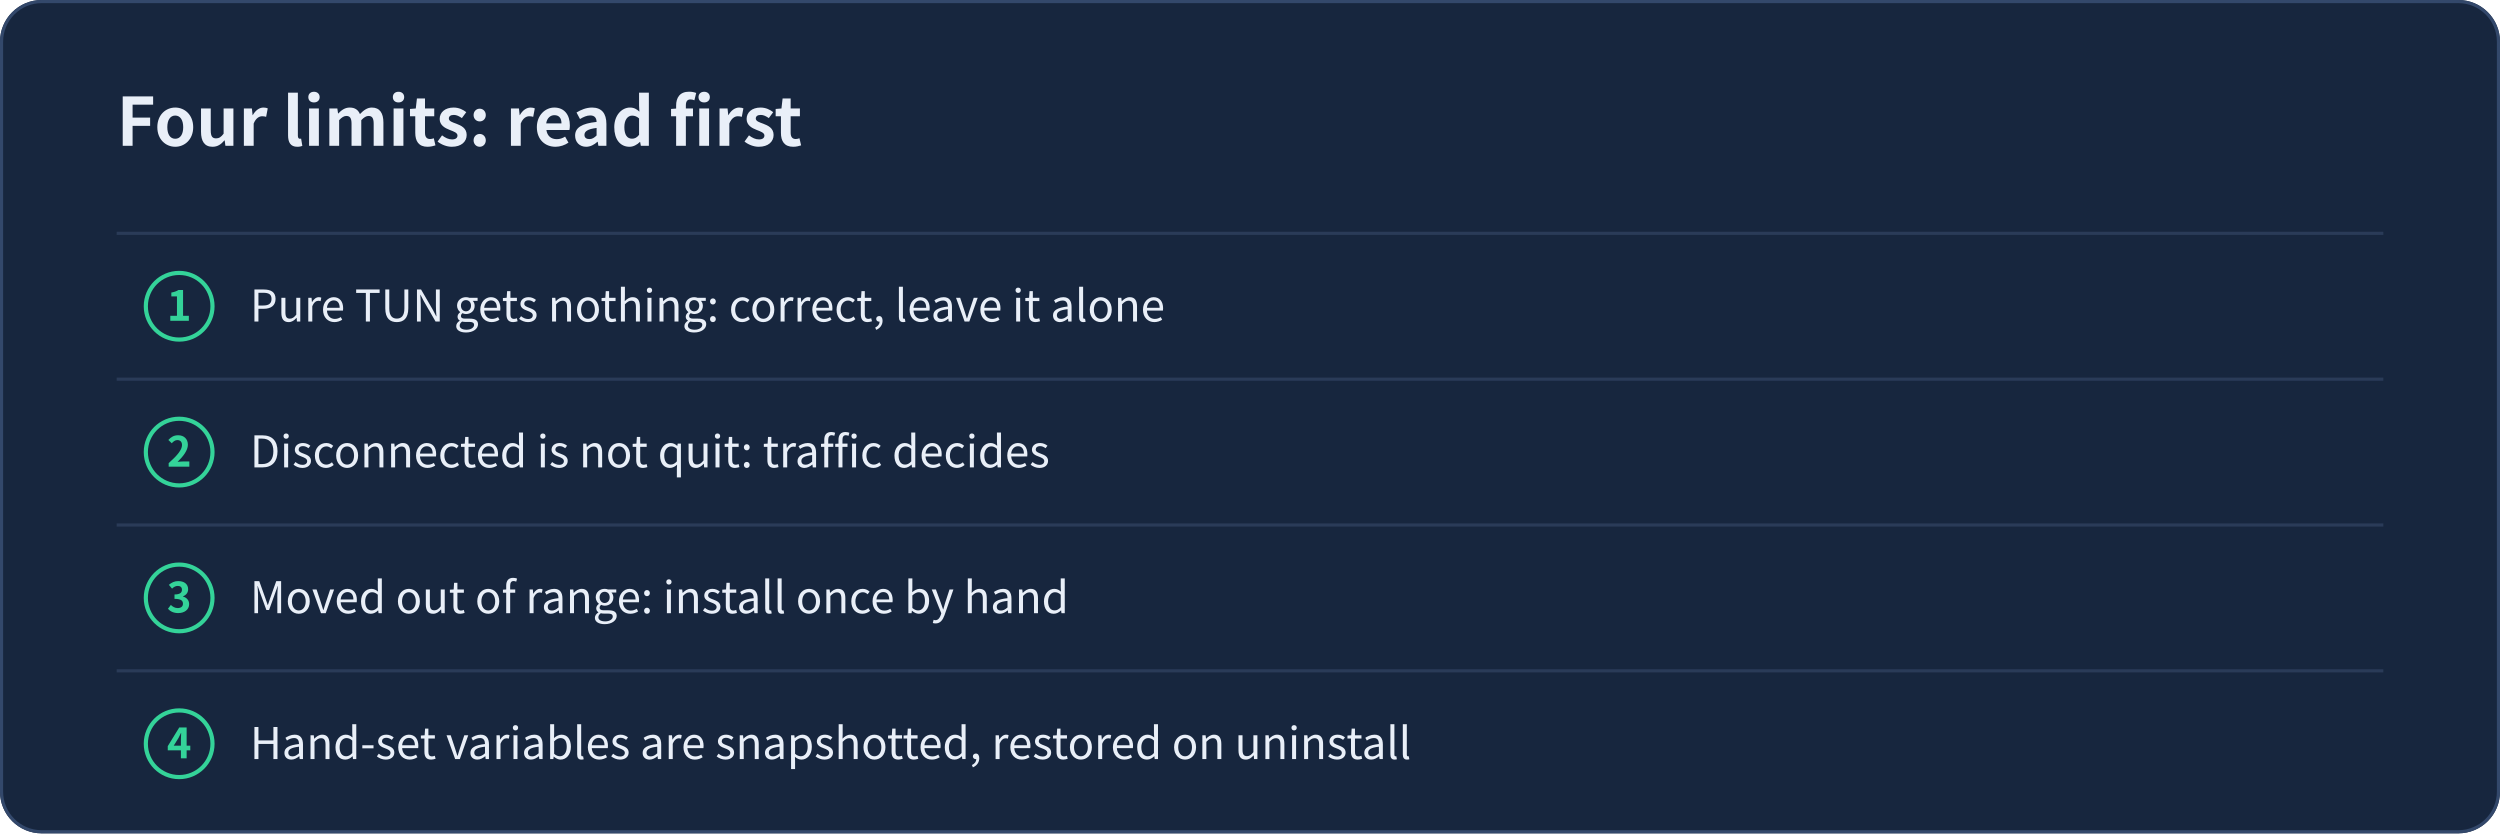
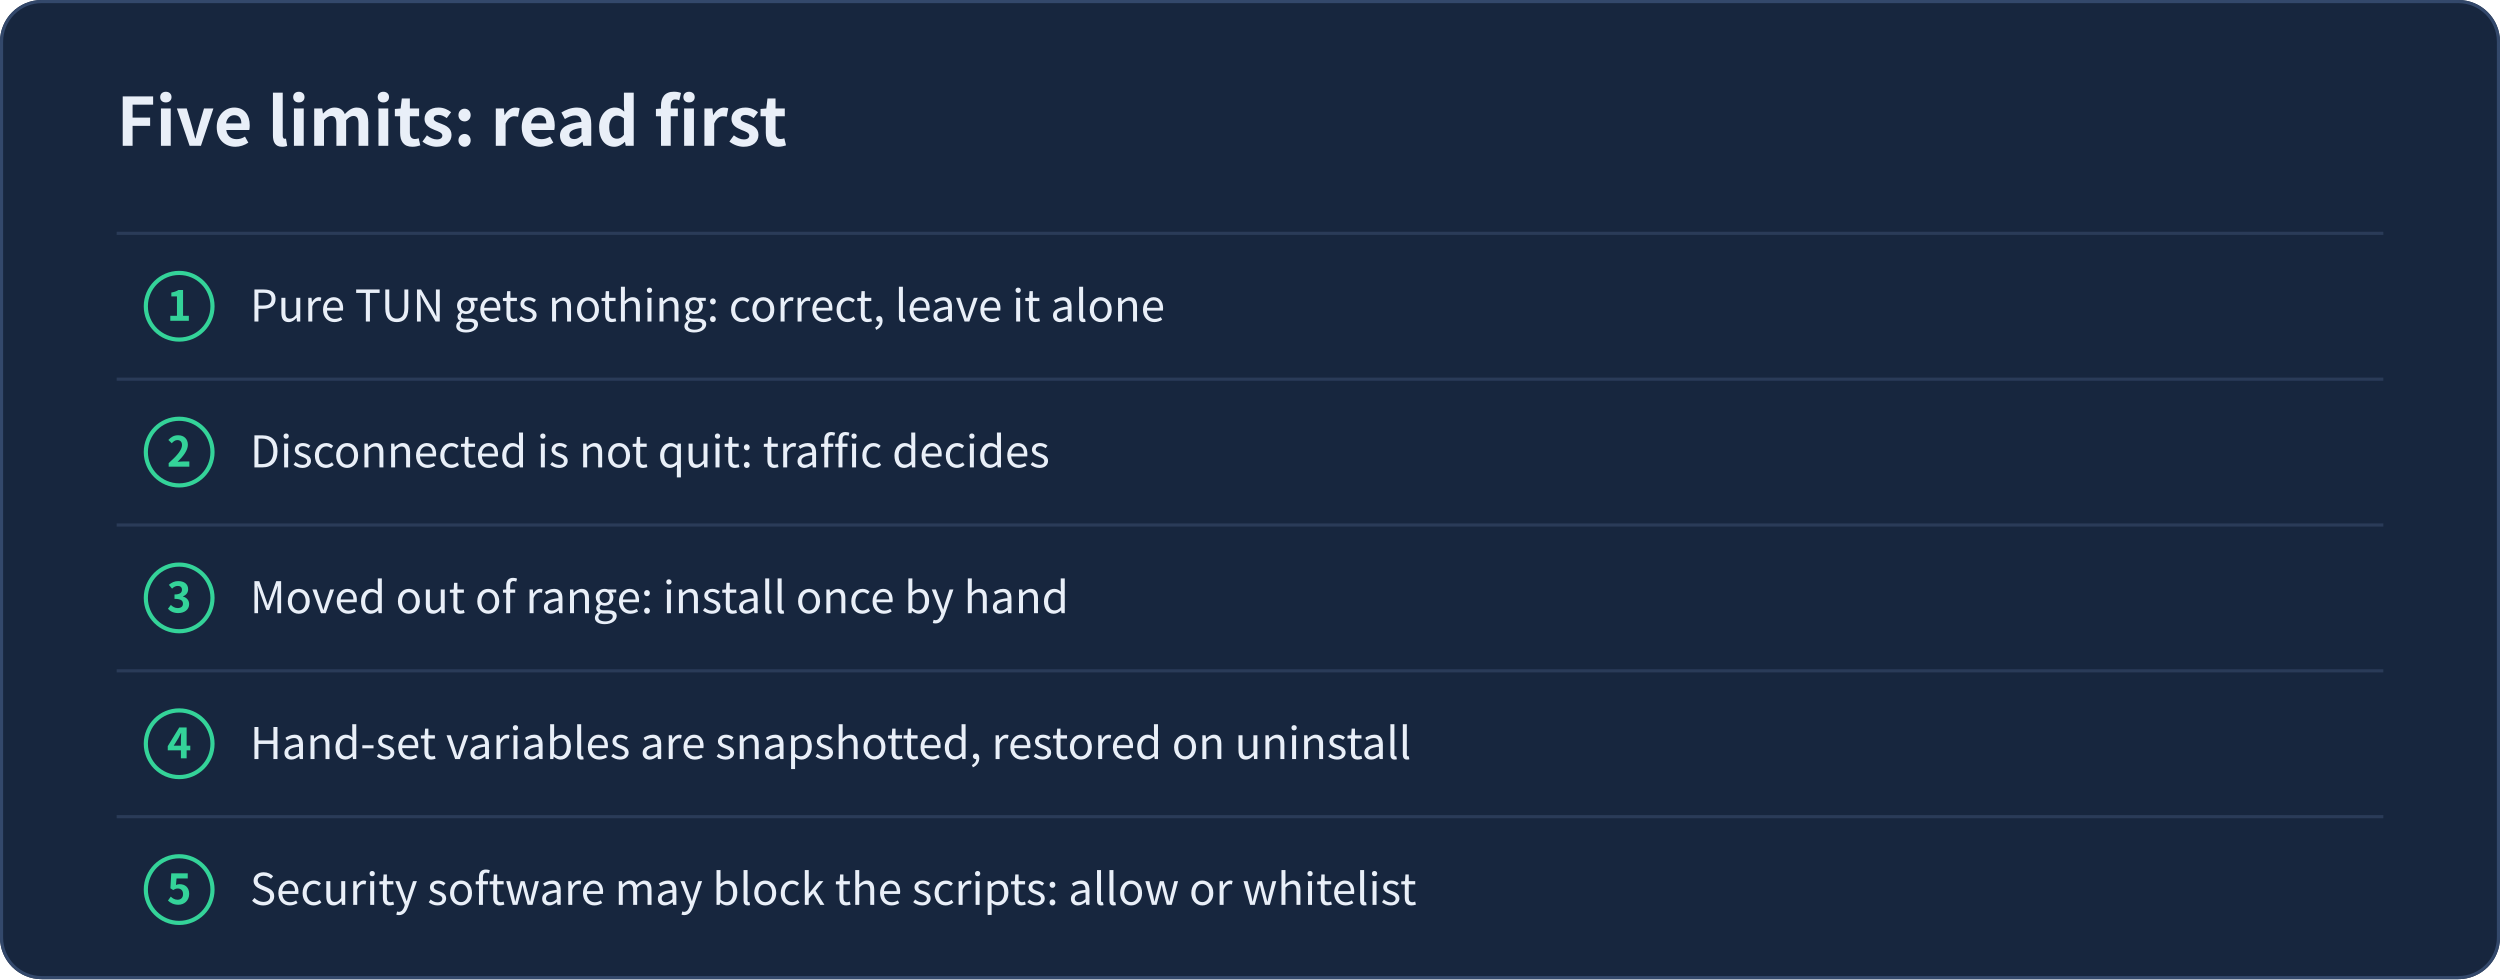
- <svg xmlns="http://www.w3.org/2000/svg" width="1200" height="400" viewBox="0 0 1200 400" role="img" aria-labelledby="limitsTitle limitsDesc" font-family="-apple-system, BlinkMacSystemFont, 'Segoe UI', 'PingFang SC', 'Microsoft YaHei', 'Noto Sans CJK SC', sans-serif">
-   <rect width="1200" height="400" rx="20" fill="#17263E" />
-   <rect x="0.75" y="0.75" width="1198.5" height="398.5" rx="19.25" fill="none" stroke="#33486B" stroke-width="1.5" />
+ <svg xmlns="http://www.w3.org/2000/svg" width="1200" height="470" viewBox="0 0 1200 470" role="img" aria-labelledby="limitsTitle limitsDesc" font-family="-apple-system, BlinkMacSystemFont, 'Segoe UI', 'PingFang SC', 'Microsoft YaHei', 'Noto Sans CJK SC', sans-serif">
+   <rect width="1200" height="470" rx="20" fill="#17263E" />
+   <rect x="0.75" y="0.75" width="1198.5" height="468.5" rx="19.25" fill="none" stroke="#33486B" stroke-width="1.5" />
  <g id="heading">
-     <text x="56" y="70" font-size="32" font-weight="700" fill="#E9EFF8">Four limits: read first</text>
+     <text x="56" y="70" font-size="32" font-weight="700" fill="#E9EFF8">Five limits: read first</text>
  </g>
  <g id="rules" stroke="#2A3B58" stroke-width="1.5">
-     <path d="M56 112H1144M56 182H1144M56 252H1144M56 322H1144" />
+     <path d="M56 112H1144M56 182H1144M56 252H1144M56 322H1144M56 392H1144" />
  </g>
  <g id="badges" fill="none" stroke="#34D399" stroke-width="2">
    <circle cx="86" cy="147" r="16" />
    <circle cx="86" cy="217" r="16" />
    <circle cx="86" cy="287" r="16" />
    <circle cx="86" cy="357" r="16" />
+     <circle cx="86" cy="427" r="16" />
  </g>
  <g id="numbers" font-size="20" font-weight="700" fill="#34D399" text-anchor="middle">
    <text x="86" y="147" dy="0.35em">1</text>
    <text x="86" y="217" dy="0.35em">2</text>
    <text x="86" y="287" dy="0.35em">3</text>
    <text x="86" y="357" dy="0.35em">4</text>
+     <text x="86" y="427" dy="0.35em">5</text>
  </g>
  <g id="labels" font-size="21" fill="#E9EFF8">
    <text x="120" y="147" dy="0.35em">Pure TUN gets nothing: correct, leave it alone</text>
    <text x="120" y="217" dy="0.35em">Disconnected is not quit: traffic decides</text>
    <text x="120" y="287" dy="0.35em">Moved out of range: install once by hand</text>
    <text x="120" y="357" dy="0.35em">Hand-set variables are snapshotted, restored on uninstall</text>
+     <text x="120" y="427" dy="0.35em">Security software may block the scripts: allow or whitelist</text>
  </g>
</svg>
